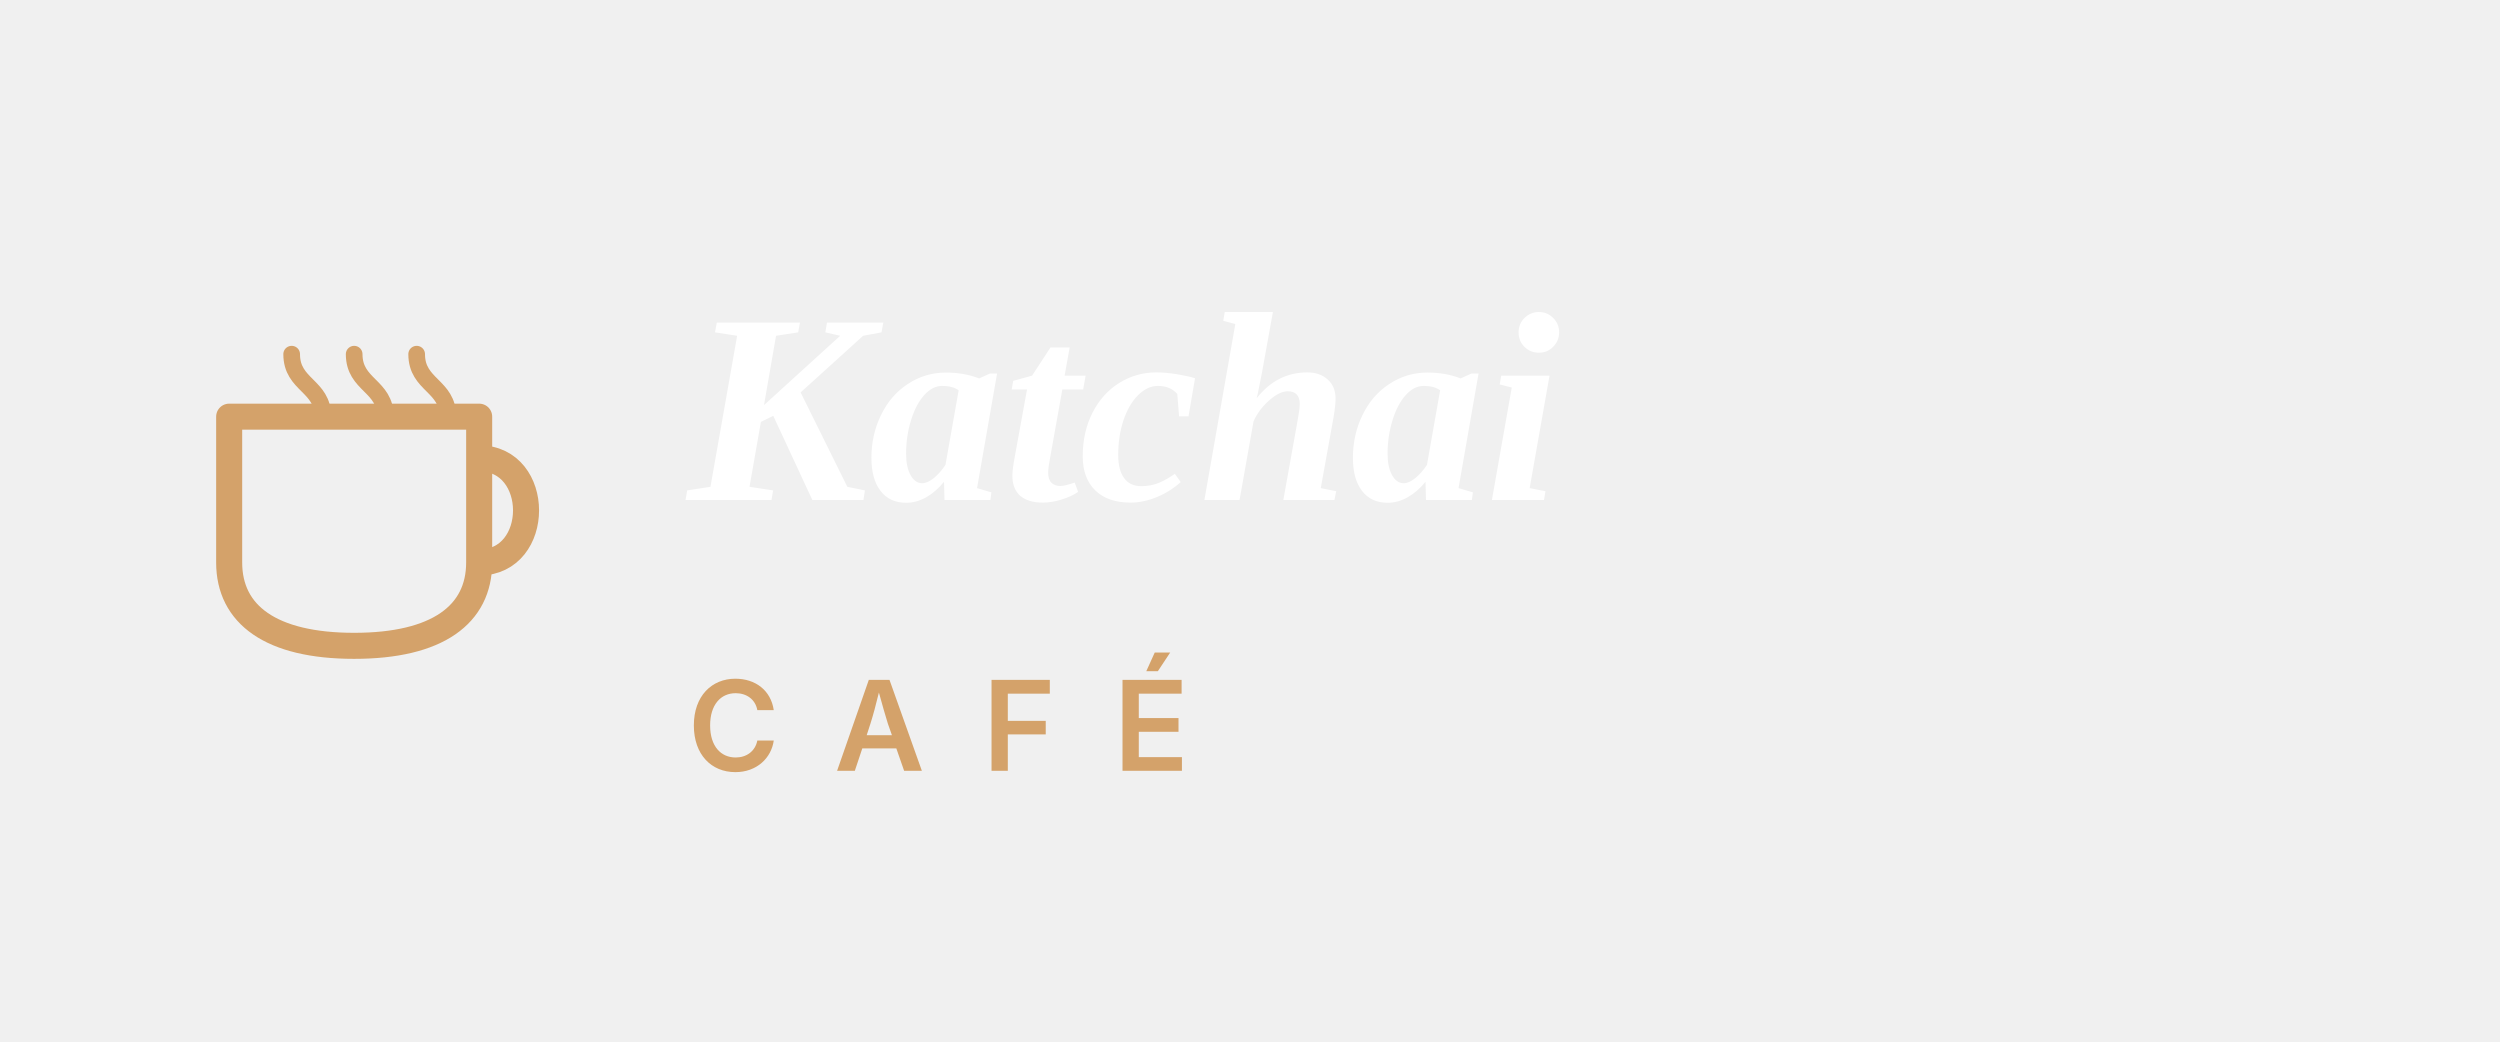
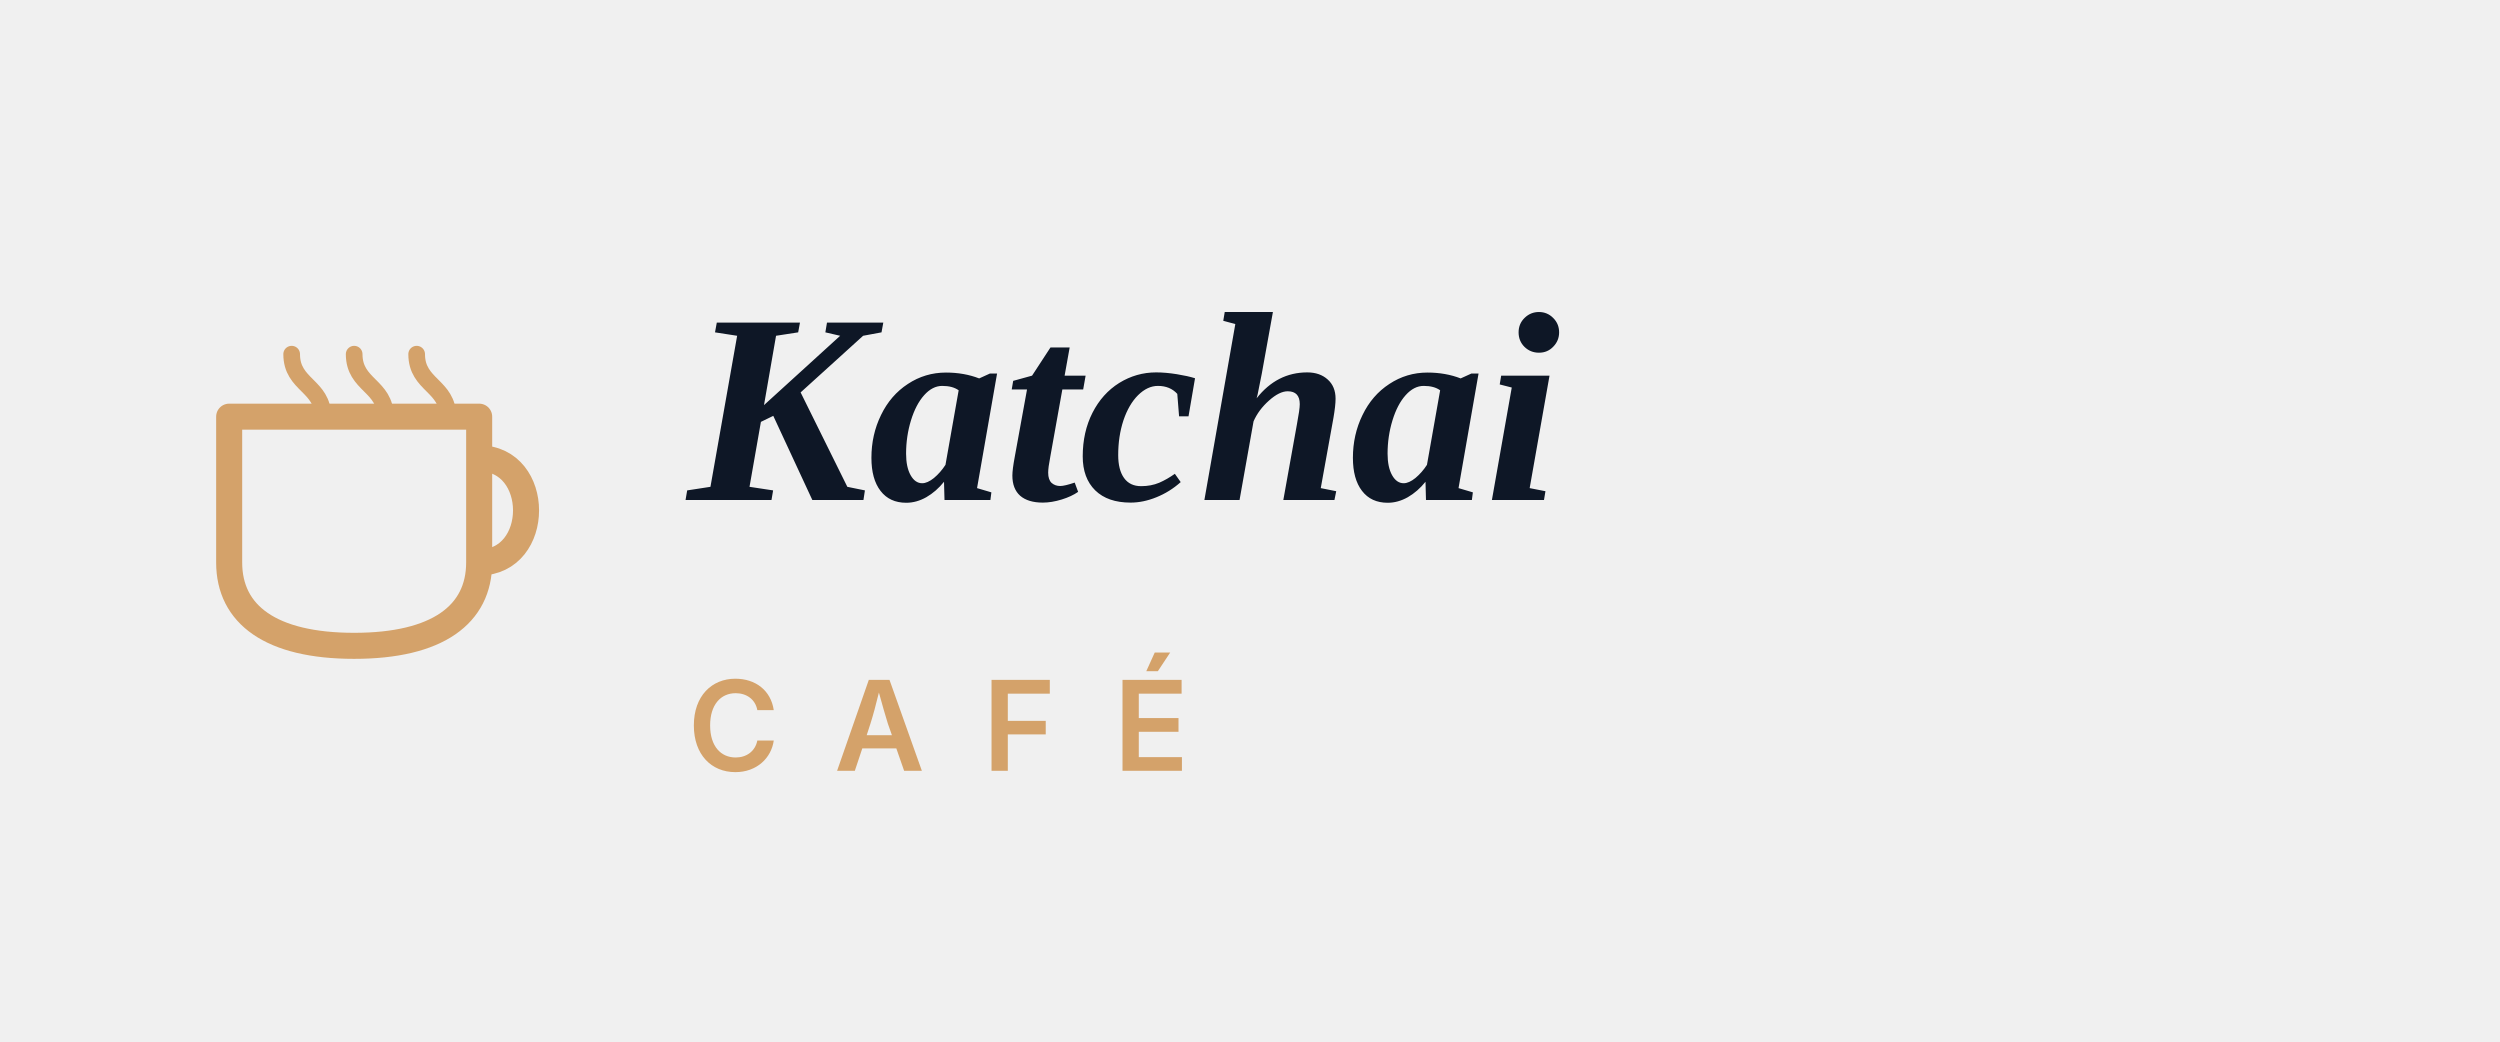
<svg xmlns="http://www.w3.org/2000/svg" viewBox="0 0 240 100" role="img" aria-label="Katchai Cafe">
  <g transform="translate(34 50)">
    <path d="M-12,-10 L12,-10 L12,4 C12,9 8,12 0,12 C-8,12 -12,9 -12,4 Z" fill="none" stroke="#D4A26A" stroke-width="2.5" stroke-linejoin="round" />
    <path d="M12,-6 C18,-6 18,4 12,4" fill="none" stroke="#D4A26A" stroke-width="2.5" stroke-linejoin="round" />
    <path d="M-6,-16 C-6,-13 -3,-13 -3,-10 M0,-16 C0,-13 3,-13 3,-10 M6,-16 C6,-13 9,-13 9,-10" stroke="#D4A26A" stroke-width="1.6" stroke-linecap="round" fill="none" />
  </g>
-   <g font-family="Georgia, 'Times New Roman', serif" fill="#FFFFFF" text-anchor="start">
+   <g font-family="Georgia, 'Times New Roman', serif" fill="#0E1726" text-anchor="start">
    <text x="66" y="48" font-size="26" font-weight="700" font-style="italic">Katchai</text>
    <text x="66" y="74" font-family="-apple-system, 'Inter', 'Helvetica Neue', sans-serif" font-size="12" font-weight="600" letter-spacing="0.46em" fill="#D4A26A">CAFÉ</text>
  </g>
</svg>
